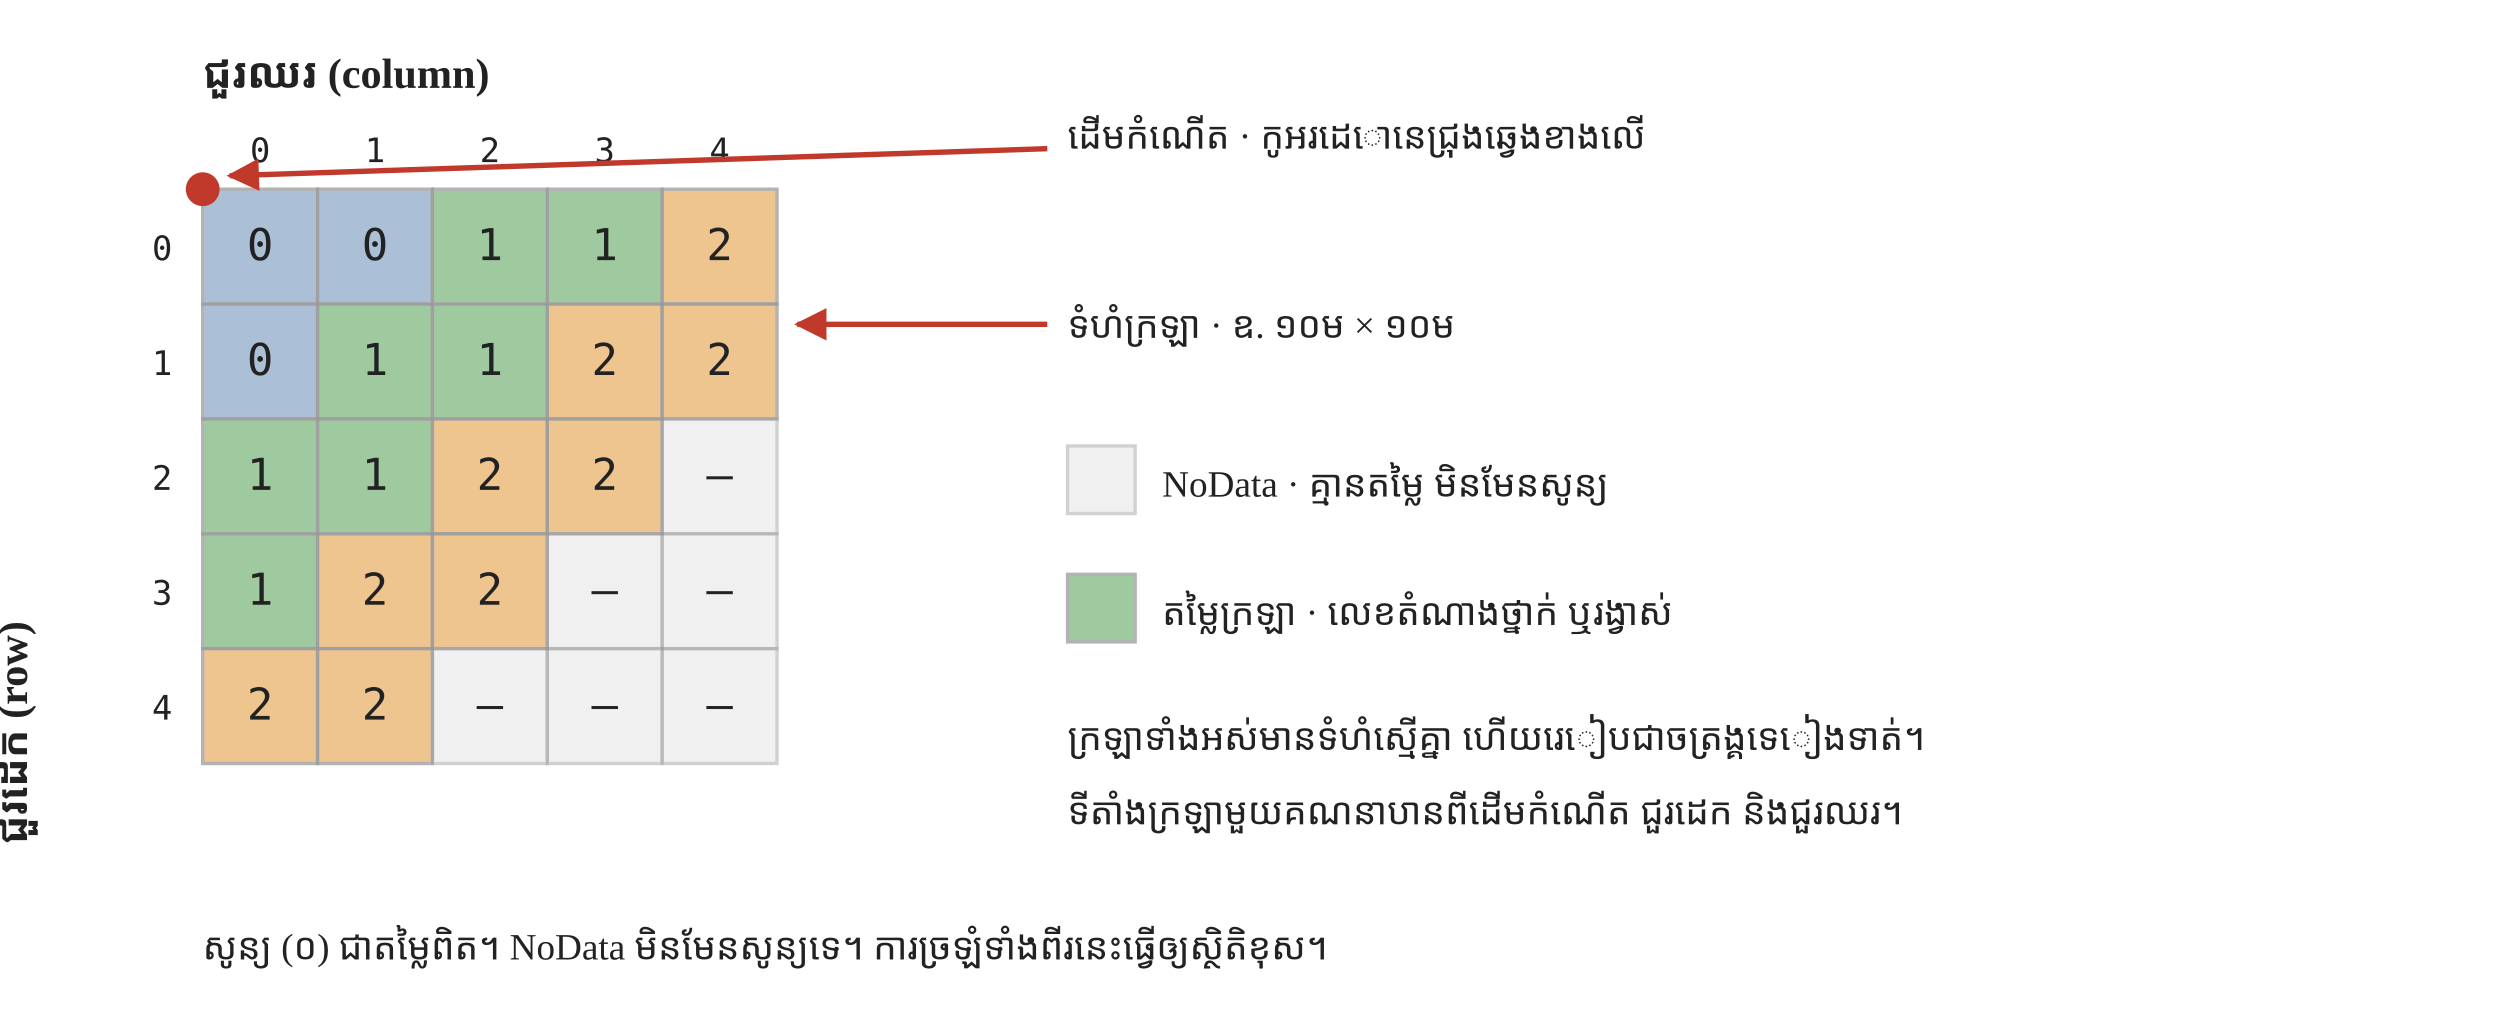
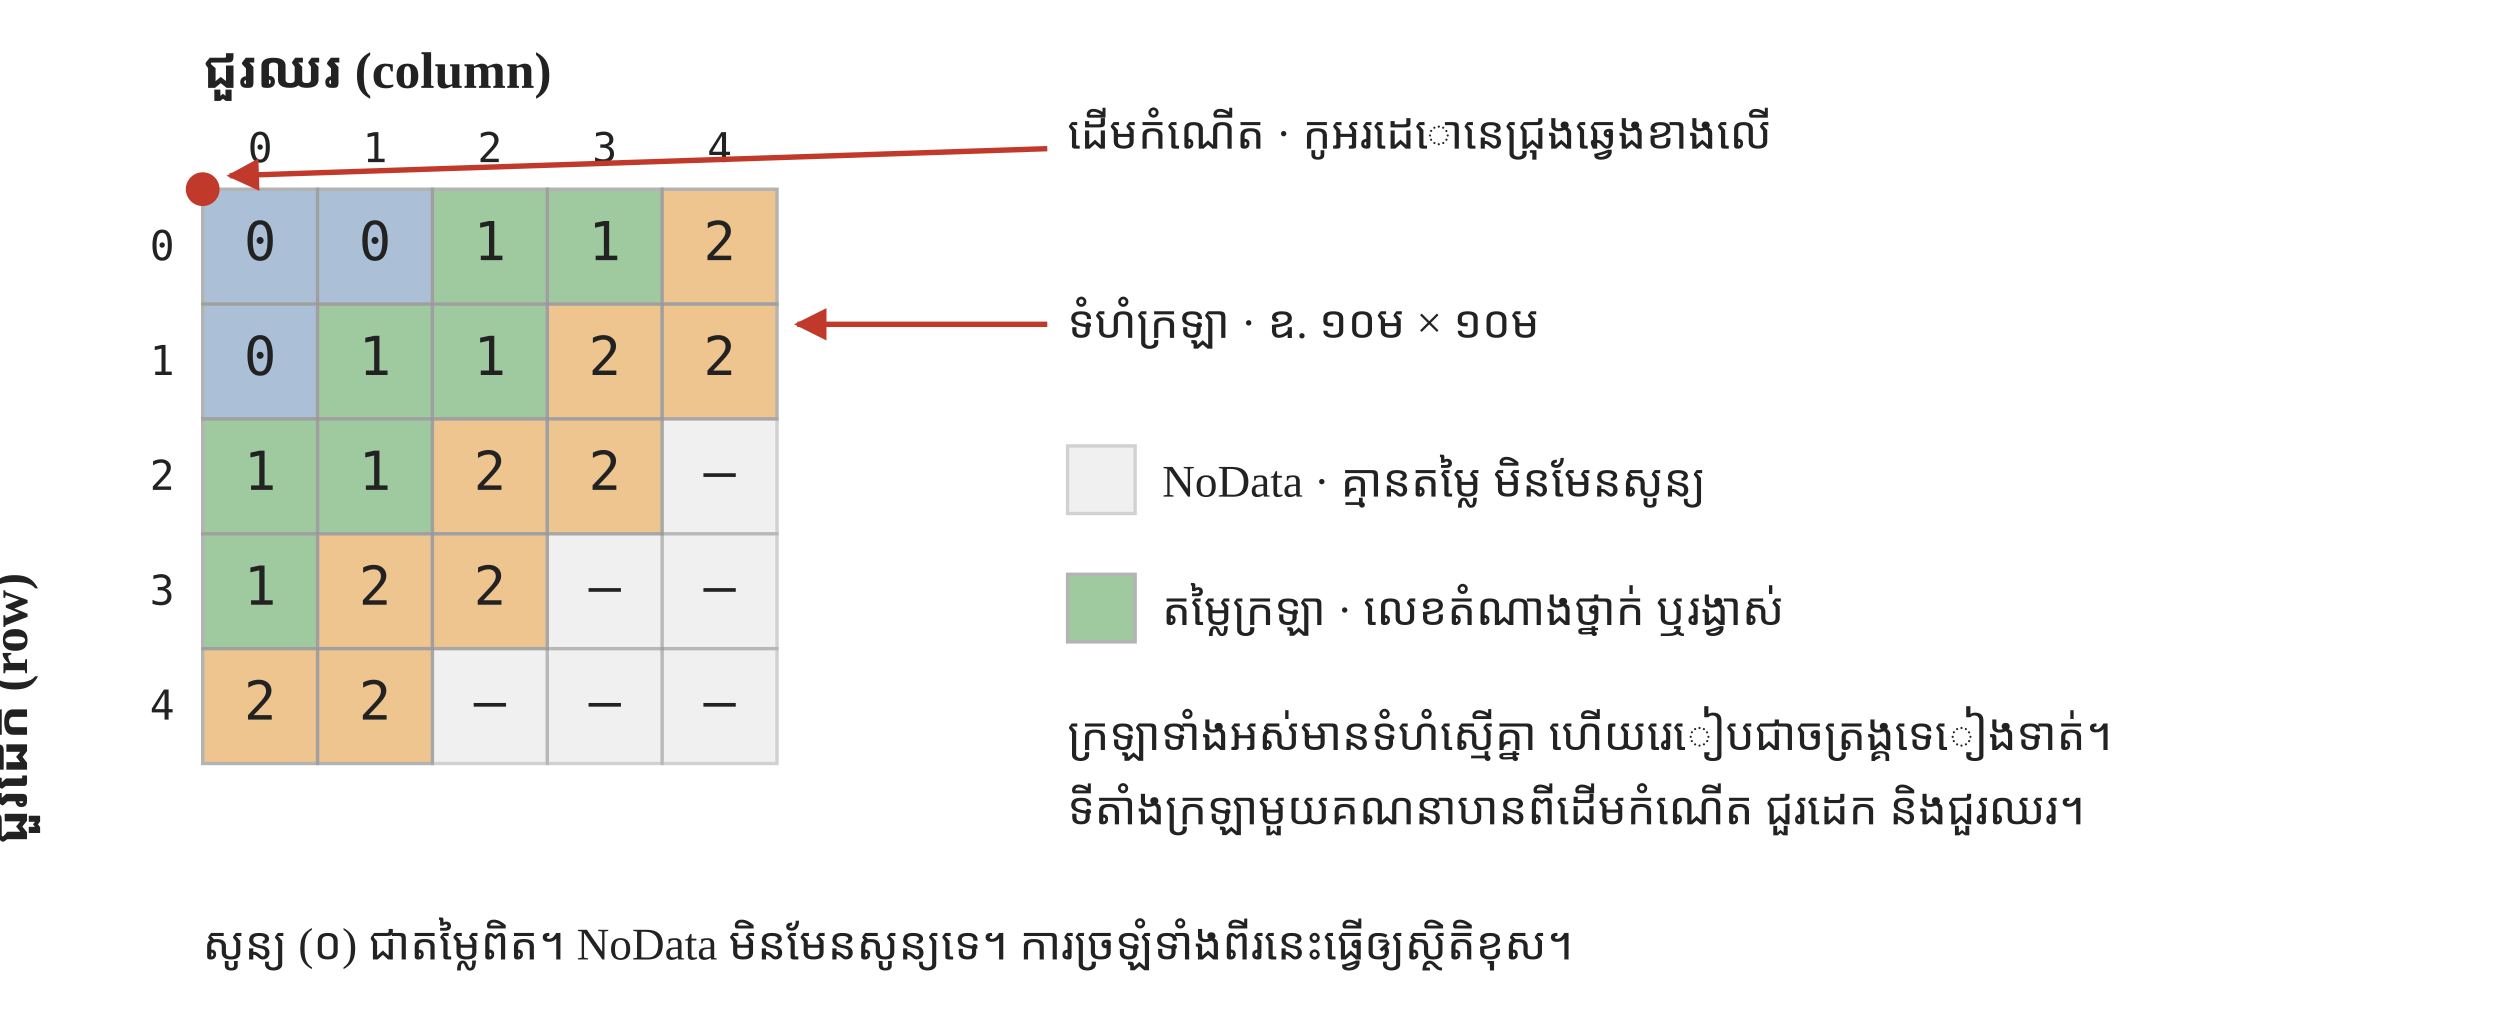
<svg xmlns="http://www.w3.org/2000/svg" viewBox="0 0 740 300" role="img" class="km-fig">
-   <style>.km-fig{width:100%;height:auto}.km-fig text{font-family:var(--km-read-stack,'Siemreap',sans-serif);fill:var(--md-default-fg-color,#222)}.km-cell{font-size:13px;text-anchor:middle;font-family:'Roboto Mono',monospace}.km-ax{font-size:10px;text-anchor:middle;fill:var(--md-default-fg-color--light,#666);font-family:'Roboto Mono',monospace}.km-h{font-family:var(--km-emph-stack,'Battambang',sans-serif);font-size:12.5px;font-weight:700}.km-s{font-size:11px}.km-ar{stroke:#c0392b;stroke-width:1.6;fill:none;marker-end:url(#m)}</style>
+   <style>.km-fig{width:100%;height:auto}.km-fig text{font-family:var(--km-read-stack,'Siemreap',sans-serif);fill:var(--md-default-fg-color,#222)}.km-cell{font-size:15.9px;text-anchor:middle;font-family:'Roboto Mono',monospace}.km-ax{font-size:12.2px;text-anchor:middle;fill:var(--md-default-fg-color--light,#666);font-family:'Roboto Mono',monospace}.km-h{font-family:var(--km-emph-stack,'Battambang',sans-serif);font-size:15.2px;font-weight:700}.km-s{font-size:13.4px}.km-ar{stroke:#c0392b;stroke-width:1.6;fill:none;marker-end:url(#m)}</style>
  <defs>
    <marker id="m" viewBox="0 0 10 10" refX="9" refY="5" markerWidth="6" markerHeight="6" orient="auto">
      <path d="M0 0 L10 5 L0 10 z" fill="#c0392b" />
    </marker>
  </defs>
  <text class="km-h" x="60" y="26">ជួរឈរ (column)</text>
  <text class="km-h" x="8" y="250" transform="rotate(-90 8 250)">ជួរដេក (row)</text>
  <rect x="60" y="56" width="34" height="34" fill="#8fa9c9" opacity=".75" stroke="#999" stroke-width="1" />
  <text class="km-cell" x="77.0" y="77.0">0</text>
  <rect x="94" y="56" width="34" height="34" fill="#8fa9c9" opacity=".75" stroke="#999" stroke-width="1" />
  <text class="km-cell" x="111.0" y="77.0">0</text>
  <rect x="128" y="56" width="34" height="34" fill="#7fb77e" opacity=".75" stroke="#999" stroke-width="1" />
  <text class="km-cell" x="145.0" y="77.0">1</text>
  <rect x="162" y="56" width="34" height="34" fill="#7fb77e" opacity=".75" stroke="#999" stroke-width="1" />
  <text class="km-cell" x="179.0" y="77.0">1</text>
  <rect x="196" y="56" width="34" height="34" fill="#e8b06a" opacity=".75" stroke="#999" stroke-width="1" />
  <text class="km-cell" x="213.0" y="77.0">2</text>
  <rect x="60" y="90" width="34" height="34" fill="#8fa9c9" opacity=".75" stroke="#999" stroke-width="1" />
  <text class="km-cell" x="77.0" y="111.0">0</text>
  <rect x="94" y="90" width="34" height="34" fill="#7fb77e" opacity=".75" stroke="#999" stroke-width="1" />
  <text class="km-cell" x="111.0" y="111.0">1</text>
  <rect x="128" y="90" width="34" height="34" fill="#7fb77e" opacity=".75" stroke="#999" stroke-width="1" />
  <text class="km-cell" x="145.0" y="111.0">1</text>
  <rect x="162" y="90" width="34" height="34" fill="#e8b06a" opacity=".75" stroke="#999" stroke-width="1" />
  <text class="km-cell" x="179.0" y="111.0">2</text>
  <rect x="196" y="90" width="34" height="34" fill="#e8b06a" opacity=".75" stroke="#999" stroke-width="1" />
  <text class="km-cell" x="213.0" y="111.0">2</text>
  <rect x="60" y="124" width="34" height="34" fill="#7fb77e" opacity=".75" stroke="#999" stroke-width="1" />
  <text class="km-cell" x="77.0" y="145.0">1</text>
  <rect x="94" y="124" width="34" height="34" fill="#7fb77e" opacity=".75" stroke="#999" stroke-width="1" />
  <text class="km-cell" x="111.0" y="145.0">1</text>
  <rect x="128" y="124" width="34" height="34" fill="#e8b06a" opacity=".75" stroke="#999" stroke-width="1" />
  <text class="km-cell" x="145.0" y="145.0">2</text>
  <rect x="162" y="124" width="34" height="34" fill="#e8b06a" opacity=".75" stroke="#999" stroke-width="1" />
  <text class="km-cell" x="179.0" y="145.0">2</text>
  <rect x="196" y="124" width="34" height="34" fill="#ddd" opacity=".45" stroke="#999" stroke-width="1" />
  <text class="km-cell" x="213.0" y="145.0">—</text>
  <rect x="60" y="158" width="34" height="34" fill="#7fb77e" opacity=".75" stroke="#999" stroke-width="1" />
  <text class="km-cell" x="77.0" y="179.0">1</text>
  <rect x="94" y="158" width="34" height="34" fill="#e8b06a" opacity=".75" stroke="#999" stroke-width="1" />
  <text class="km-cell" x="111.0" y="179.0">2</text>
  <rect x="128" y="158" width="34" height="34" fill="#e8b06a" opacity=".75" stroke="#999" stroke-width="1" />
  <text class="km-cell" x="145.0" y="179.0">2</text>
  <rect x="162" y="158" width="34" height="34" fill="#ddd" opacity=".45" stroke="#999" stroke-width="1" />
  <text class="km-cell" x="179.0" y="179.0">—</text>
  <rect x="196" y="158" width="34" height="34" fill="#ddd" opacity=".45" stroke="#999" stroke-width="1" />
  <text class="km-cell" x="213.0" y="179.0">—</text>
  <rect x="60" y="192" width="34" height="34" fill="#e8b06a" opacity=".75" stroke="#999" stroke-width="1" />
  <text class="km-cell" x="77.0" y="213.0">2</text>
  <rect x="94" y="192" width="34" height="34" fill="#e8b06a" opacity=".75" stroke="#999" stroke-width="1" />
  <text class="km-cell" x="111.0" y="213.0">2</text>
  <rect x="128" y="192" width="34" height="34" fill="#ddd" opacity=".45" stroke="#999" stroke-width="1" />
  <text class="km-cell" x="145.0" y="213.0">—</text>
  <rect x="162" y="192" width="34" height="34" fill="#ddd" opacity=".45" stroke="#999" stroke-width="1" />
  <text class="km-cell" x="179.0" y="213.0">—</text>
  <rect x="196" y="192" width="34" height="34" fill="#ddd" opacity=".45" stroke="#999" stroke-width="1" />
  <text class="km-cell" x="213.0" y="213.0">—</text>
  <text class="km-ax" x="77.0" y="48">0</text>
  <text class="km-ax" x="111.0" y="48">1</text>
  <text class="km-ax" x="145.0" y="48">2</text>
  <text class="km-ax" x="179.0" y="48">3</text>
  <text class="km-ax" x="213.0" y="48">4</text>
  <text class="km-ax" x="48" y="77.0">0</text>
  <text class="km-ax" x="48" y="111.0">1</text>
  <text class="km-ax" x="48" y="145.0">2</text>
  <text class="km-ax" x="48" y="179.0">3</text>
  <text class="km-ax" x="48" y="213.0">4</text>
  <circle cx="60" cy="56" r="5" fill="#c0392b" />
  <path class="km-ar" d="M310 44 L68 52" />
  <text class="km-s" x="316" y="44">ដើមកំណើត · កូអរដោនេជ្រុងឆ្វេងខាងលើ</text>
  <path class="km-ar" d="M310 96 L236 96" />
  <text class="km-s" x="316" y="100">ទំហំក្រឡា · ឧ. ១០ម × ១០ម</text>
  <rect x="316" y="132" width="20" height="20" fill="#ddd" opacity=".45" stroke="#999" />
  <text class="km-s" x="344" y="147">NoData · គ្មានតម្លៃ មិនមែនសូន្យ</text>
  <rect x="316" y="170" width="20" height="20" fill="#7fb77e" opacity=".75" stroke="#999" />
  <text class="km-s" x="344" y="185">តម្លៃក្រឡា · លេខតំណាងថ្នាក់ ឬរង្វាស់</text>
  <text class="km-s" x="316" y="222">ក្រឡាទាំងអស់មានទំហំស្មើគ្នា ហើយរៀបជាចត្រង្គទៀងទាត់។</text>
  <text class="km-s" x="316" y="244">ទីតាំងក្រឡាមួយគណនាបានពីដើមកំណើត ជួរដេក និងជួរឈរ។</text>
  <text class="km-s" x="60" y="284">សូន្យ (០) ជាតម្លៃពិត។ NoData មិនមែនសូន្យទេ។ ការច្រឡំទាំងពីរនេះធ្វើឲ្យស្ថិតិខុស។</text>
</svg>
